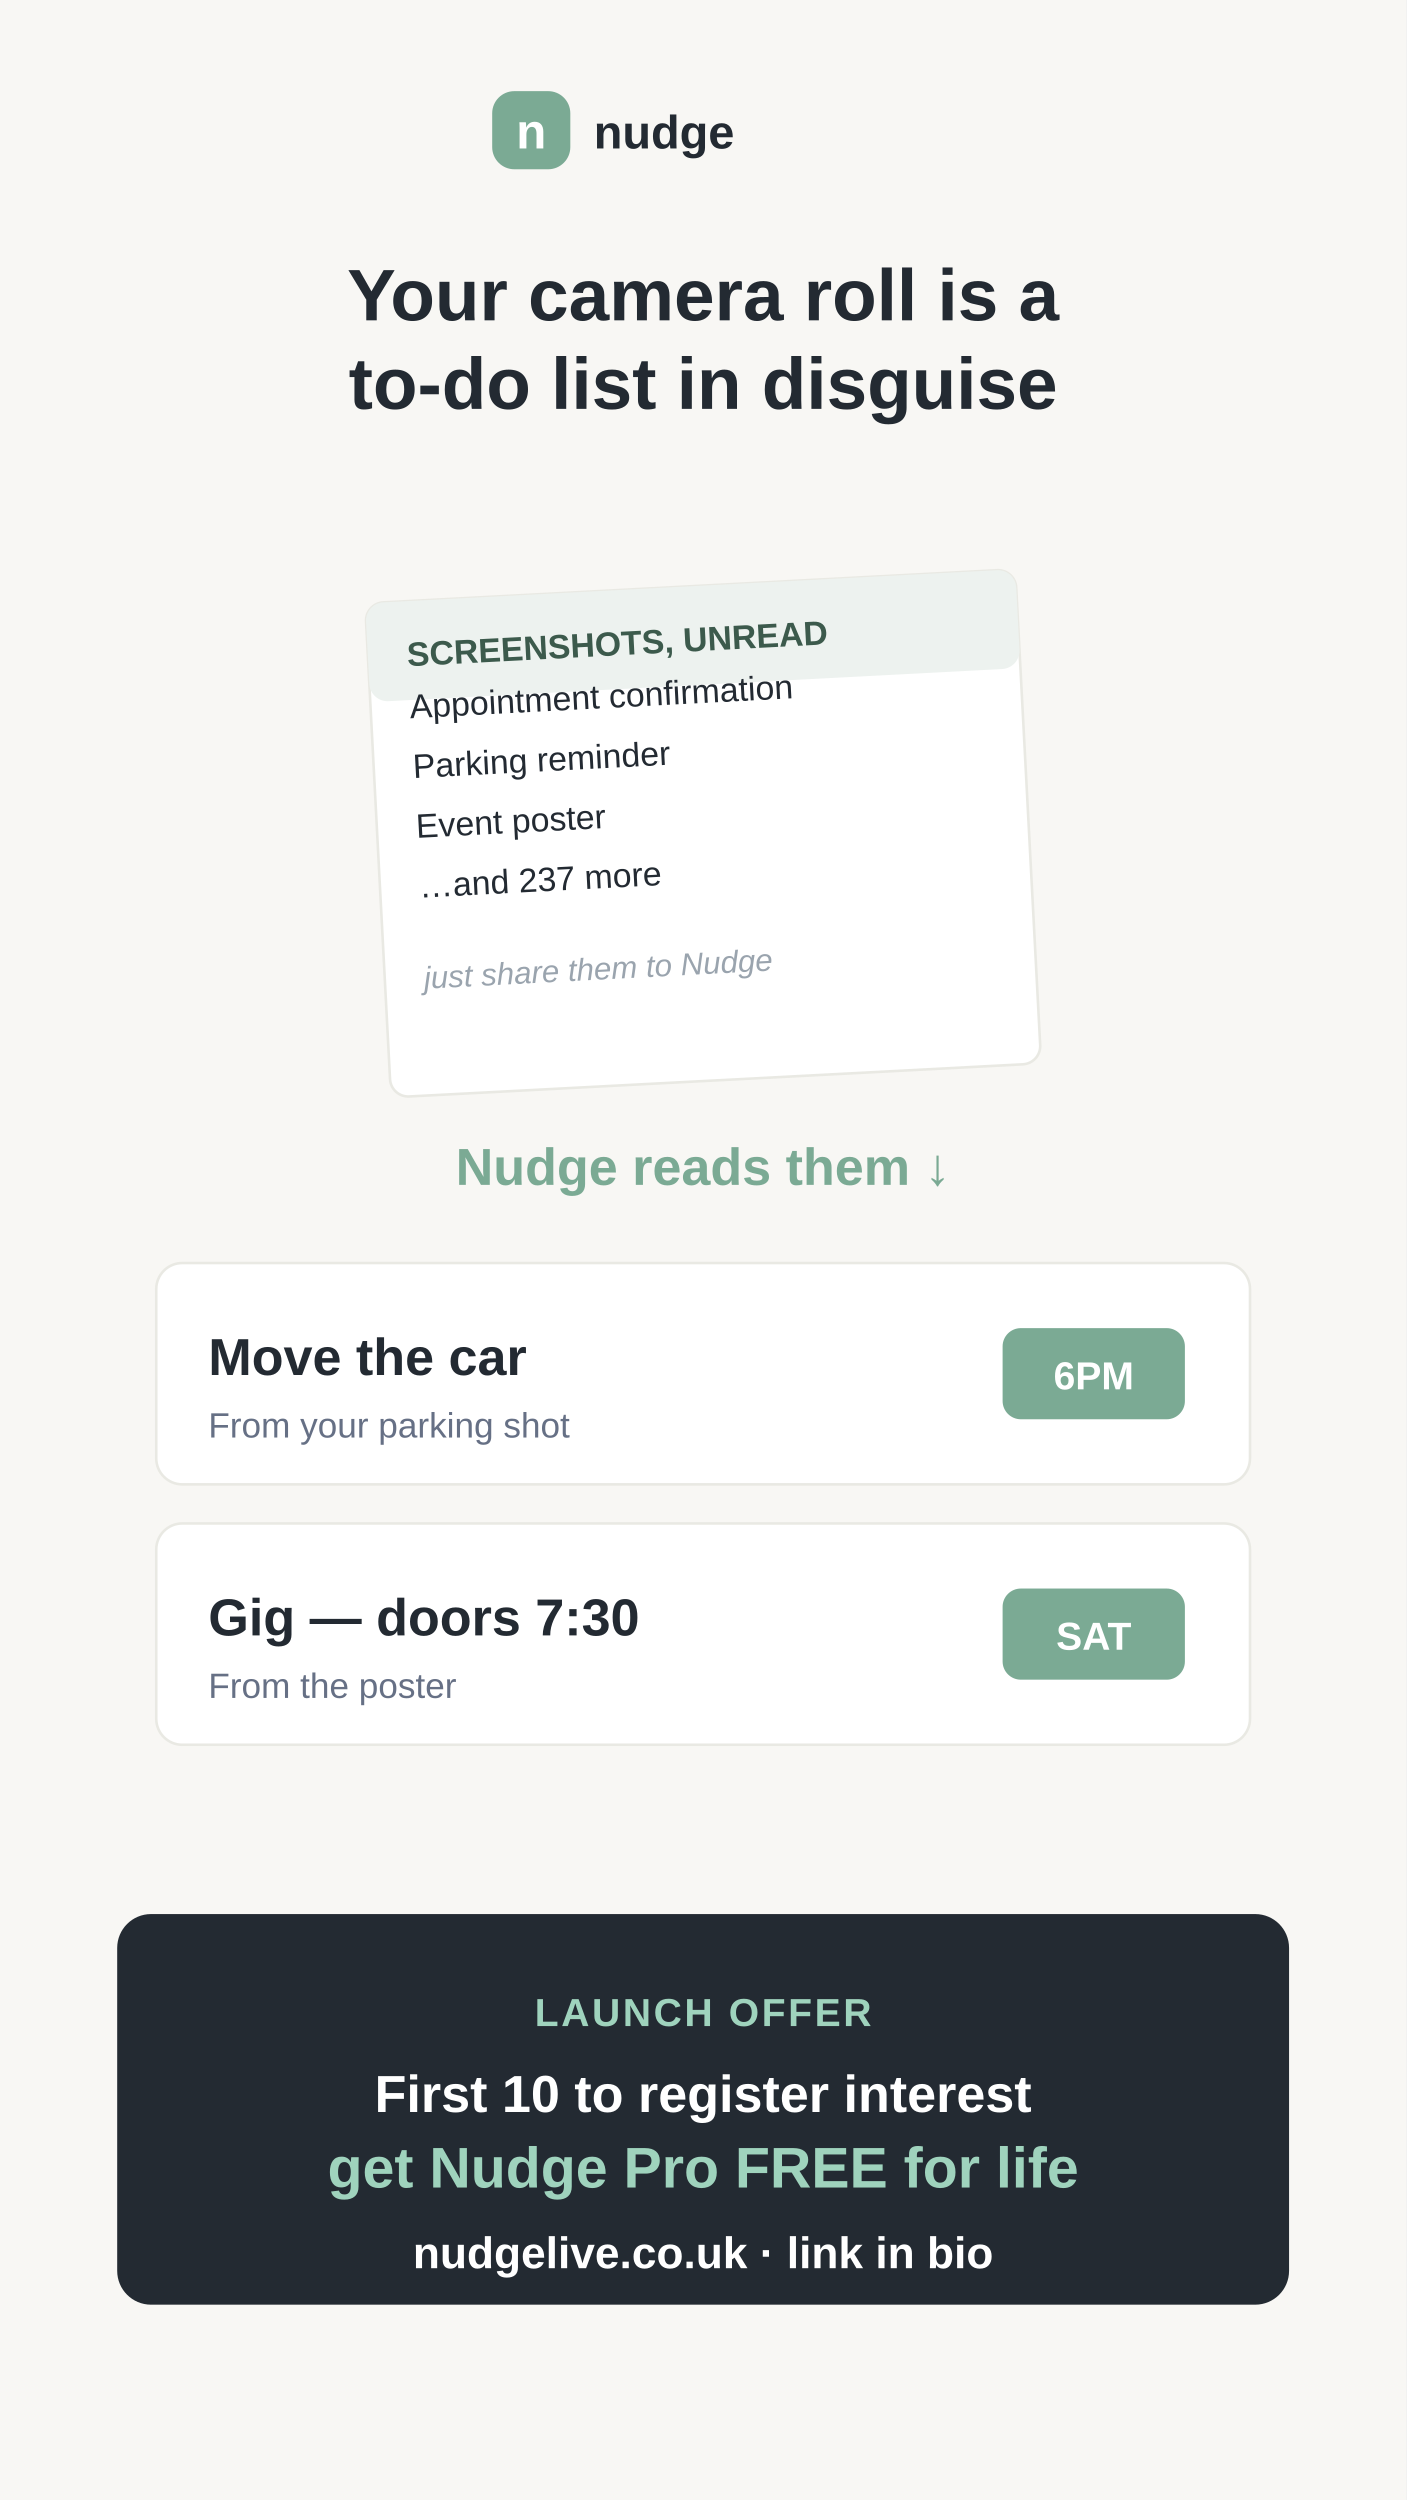
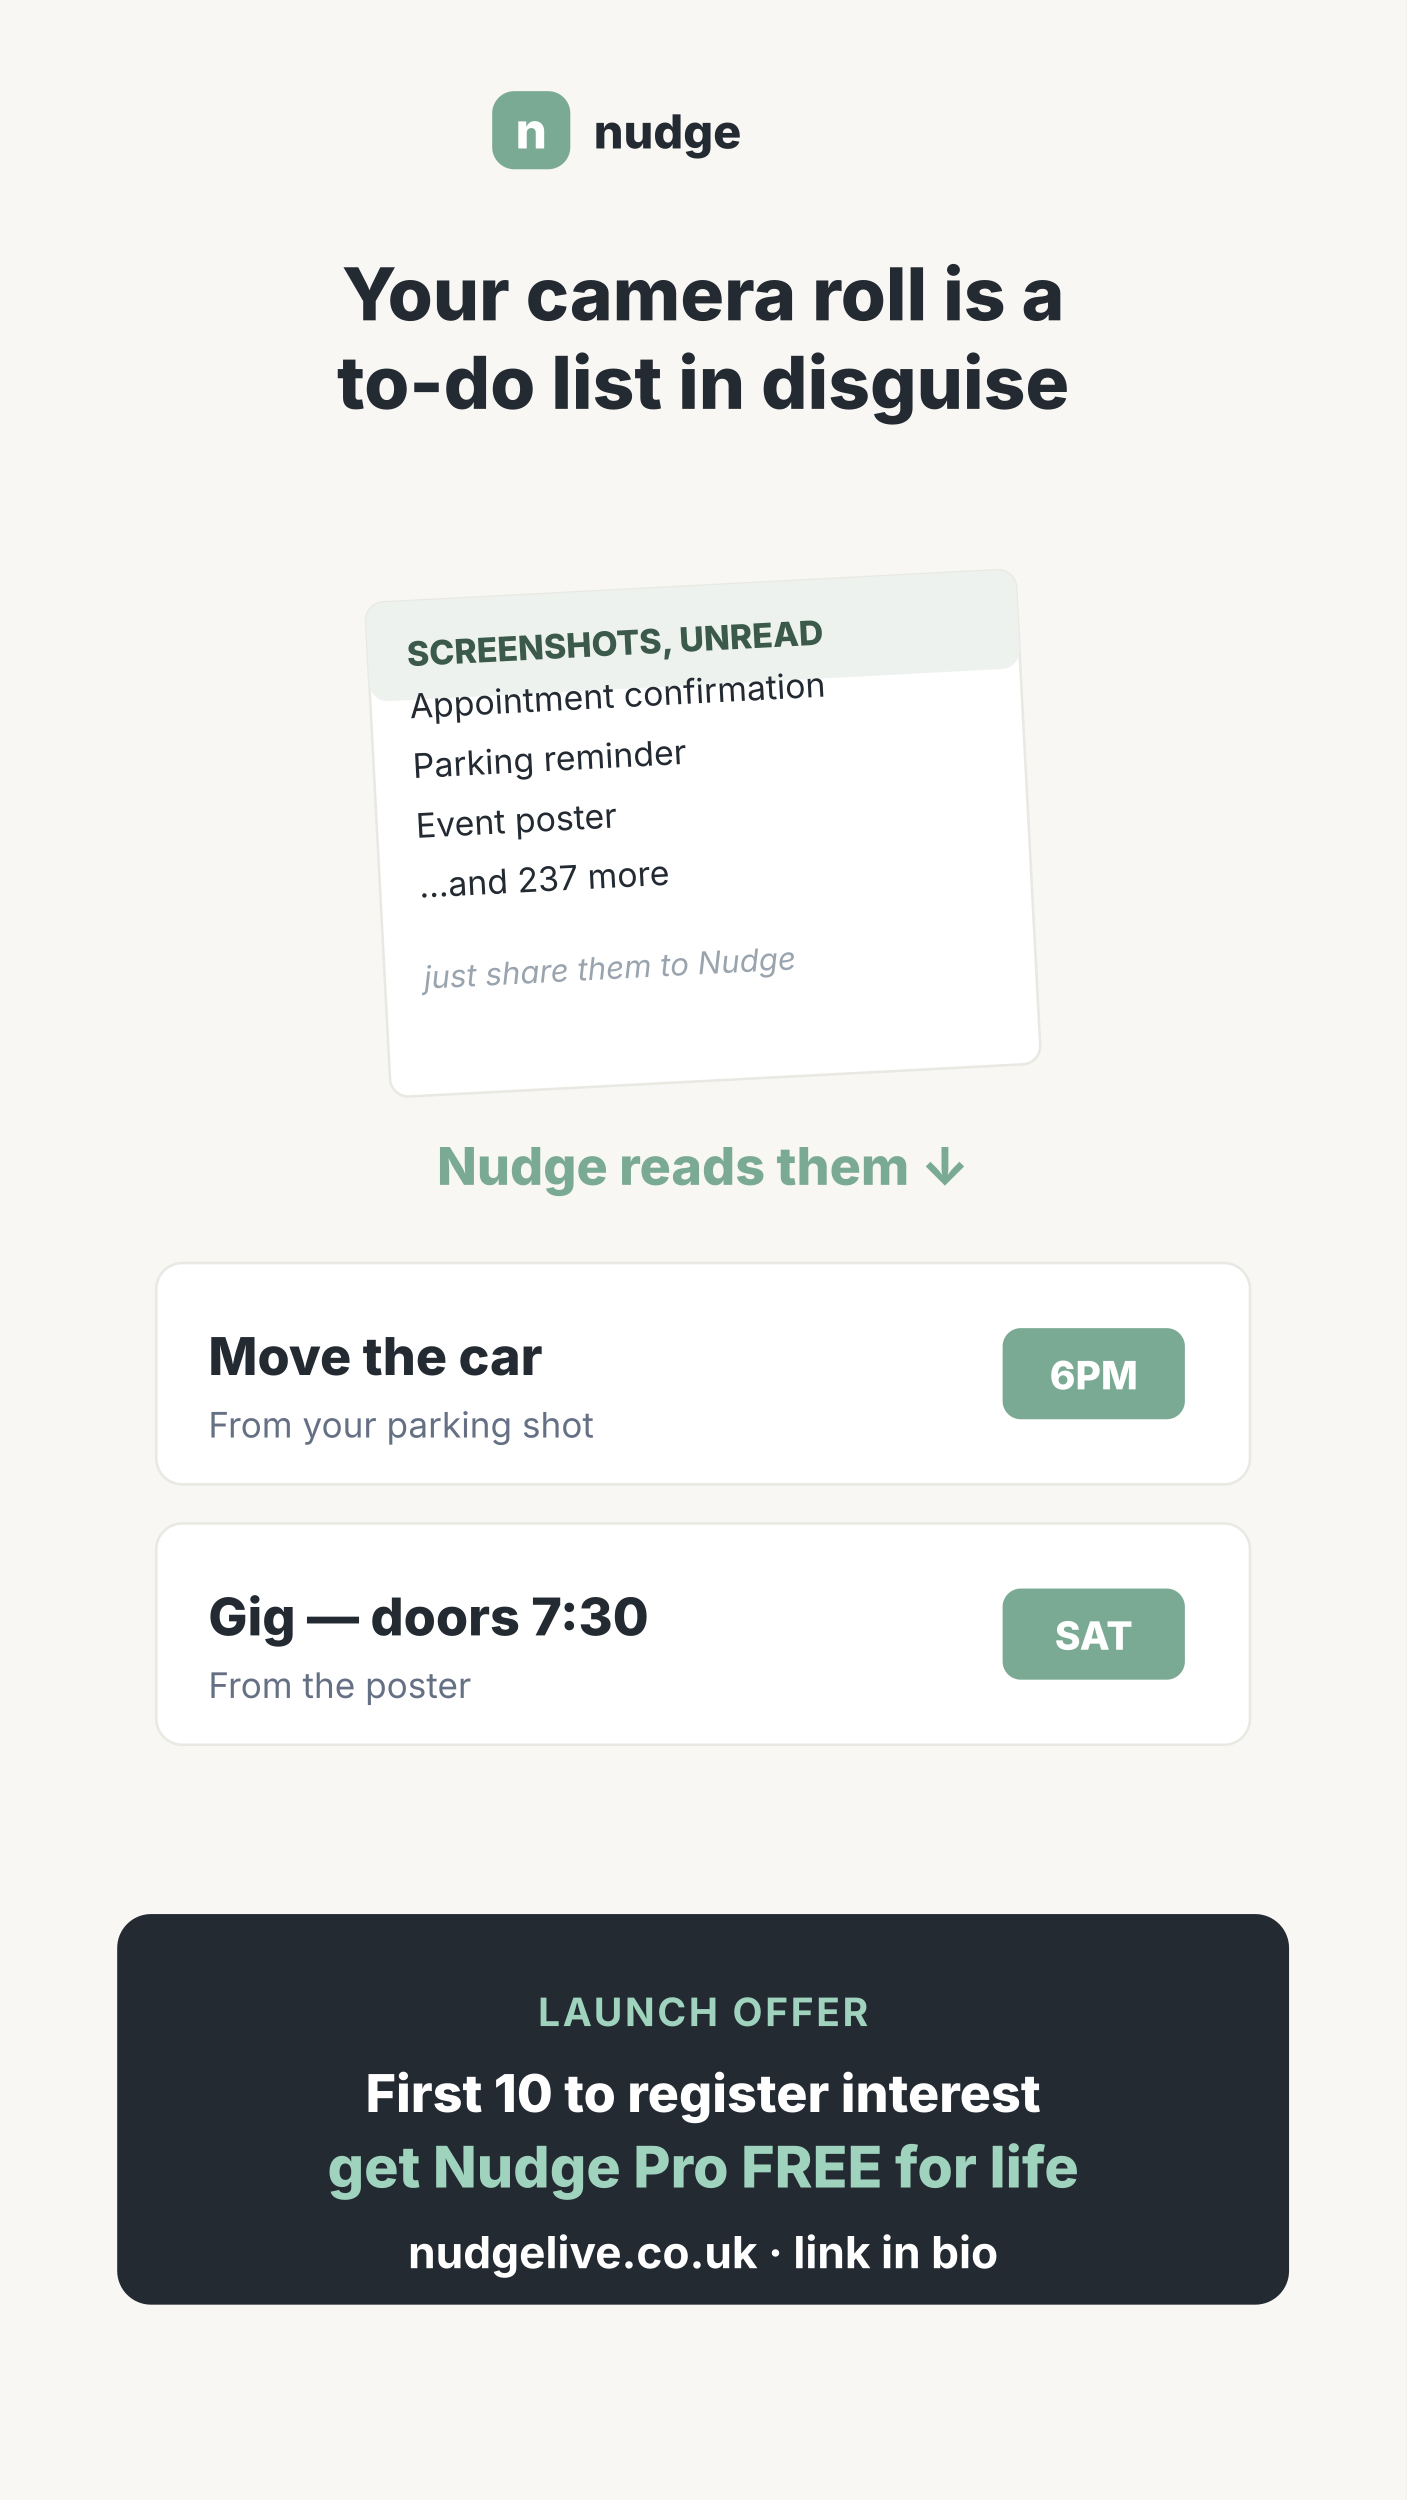
- <svg xmlns="http://www.w3.org/2000/svg" viewBox="0 0 1080 1920" width="1080" height="1920" font-family="Manrope, Arial, sans-serif">
+ <svg xmlns="http://www.w3.org/2000/svg" viewBox="0 0 1080 1920" width="1080" height="1920" font-family="Inter, Arial, sans-serif">
  <rect width="1080" height="1920" fill="#F8F7F4" />
  <rect x="378" y="70" width="60" height="60" rx="17" fill="#7BAA94" />
  <text x="408" y="114" font-size="38" font-weight="800" fill="#FFFFFF" text-anchor="middle">n</text>
  <text x="456" y="114" font-size="36" font-weight="800" fill="#232A32">nudge</text>
  <text x="540" y="246" font-size="56" font-weight="800" fill="#232A32" text-anchor="middle">Your camera roll is a</text>
  <text x="540" y="314" font-size="56" font-weight="800" fill="#232A32" text-anchor="middle">to-do list in disguise</text>
  <g transform="rotate(-3 540 640)">
    <rect x="290" y="450" width="500" height="380" rx="14" fill="#FFFFFF" stroke="#E9E9E3" stroke-width="2" />
    <rect x="290" y="450" width="500" height="76" rx="14" fill="#EDF2EF" />
    <text x="320" y="500" font-size="26" font-weight="800" fill="#3C5A4C">SCREENSHOTS, UNREAD</text>
    <text x="320" y="540" font-size="26" fill="#232A32">Appointment confirmation</text>
    <text x="320" y="586" font-size="26" fill="#232A32">Parking reminder</text>
    <text x="320" y="632" font-size="26" fill="#232A32">Event poster</text>
    <text x="320" y="678" font-size="26" fill="#232A32">…and 237 more</text>
    <text x="320" y="748" font-size="24" fill="#9AA4AE" font-style="italic">just share them to Nudge</text>
  </g>
  <text x="540" y="910" font-size="40" font-weight="800" fill="#7BAA94" text-anchor="middle">Nudge reads them ↓</text>
  <rect x="120" y="970" width="840" height="170" rx="20" fill="#FFFFFF" stroke="#E9E9E3" stroke-width="2" />
  <text x="160" y="1056" font-size="40" font-weight="800" fill="#232A32">Move the car</text>
  <text x="160" y="1104" font-size="27" fill="#667085">From your parking shot</text>
  <rect x="770" y="1020" width="140" height="70" rx="14" fill="#7BAA94" />
  <text x="840" y="1067" font-size="30" font-weight="800" fill="#FFFFFF" text-anchor="middle">6PM</text>
  <rect x="120" y="1170" width="840" height="170" rx="20" fill="#FFFFFF" stroke="#E9E9E3" stroke-width="2" />
  <text x="160" y="1256" font-size="40" font-weight="800" fill="#232A32">Gig — doors 7:30</text>
  <text x="160" y="1304" font-size="27" fill="#667085">From the poster</text>
  <rect x="770" y="1220" width="140" height="70" rx="14" fill="#7BAA94" />
  <text x="840" y="1267" font-size="30" font-weight="800" fill="#FFFFFF" text-anchor="middle">SAT</text>
  <rect x="90" y="1470" width="900" height="300" rx="26" fill="#232A32" />
  <text x="540" y="1556" font-size="30" font-weight="700" fill="#9FD3BD" text-anchor="middle" letter-spacing="2">LAUNCH OFFER</text>
  <text x="540" y="1622" font-size="40" font-weight="800" fill="#FFFFFF" text-anchor="middle">First 10 to register interest</text>
  <text x="540" y="1680" font-size="44" font-weight="800" fill="#9FD3BD" text-anchor="middle">get Nudge Pro FREE for life</text>
  <text x="540" y="1742" font-size="34" font-weight="700" fill="#FFFFFF" text-anchor="middle">nudgelive.co.uk · link in bio</text>
</svg>
